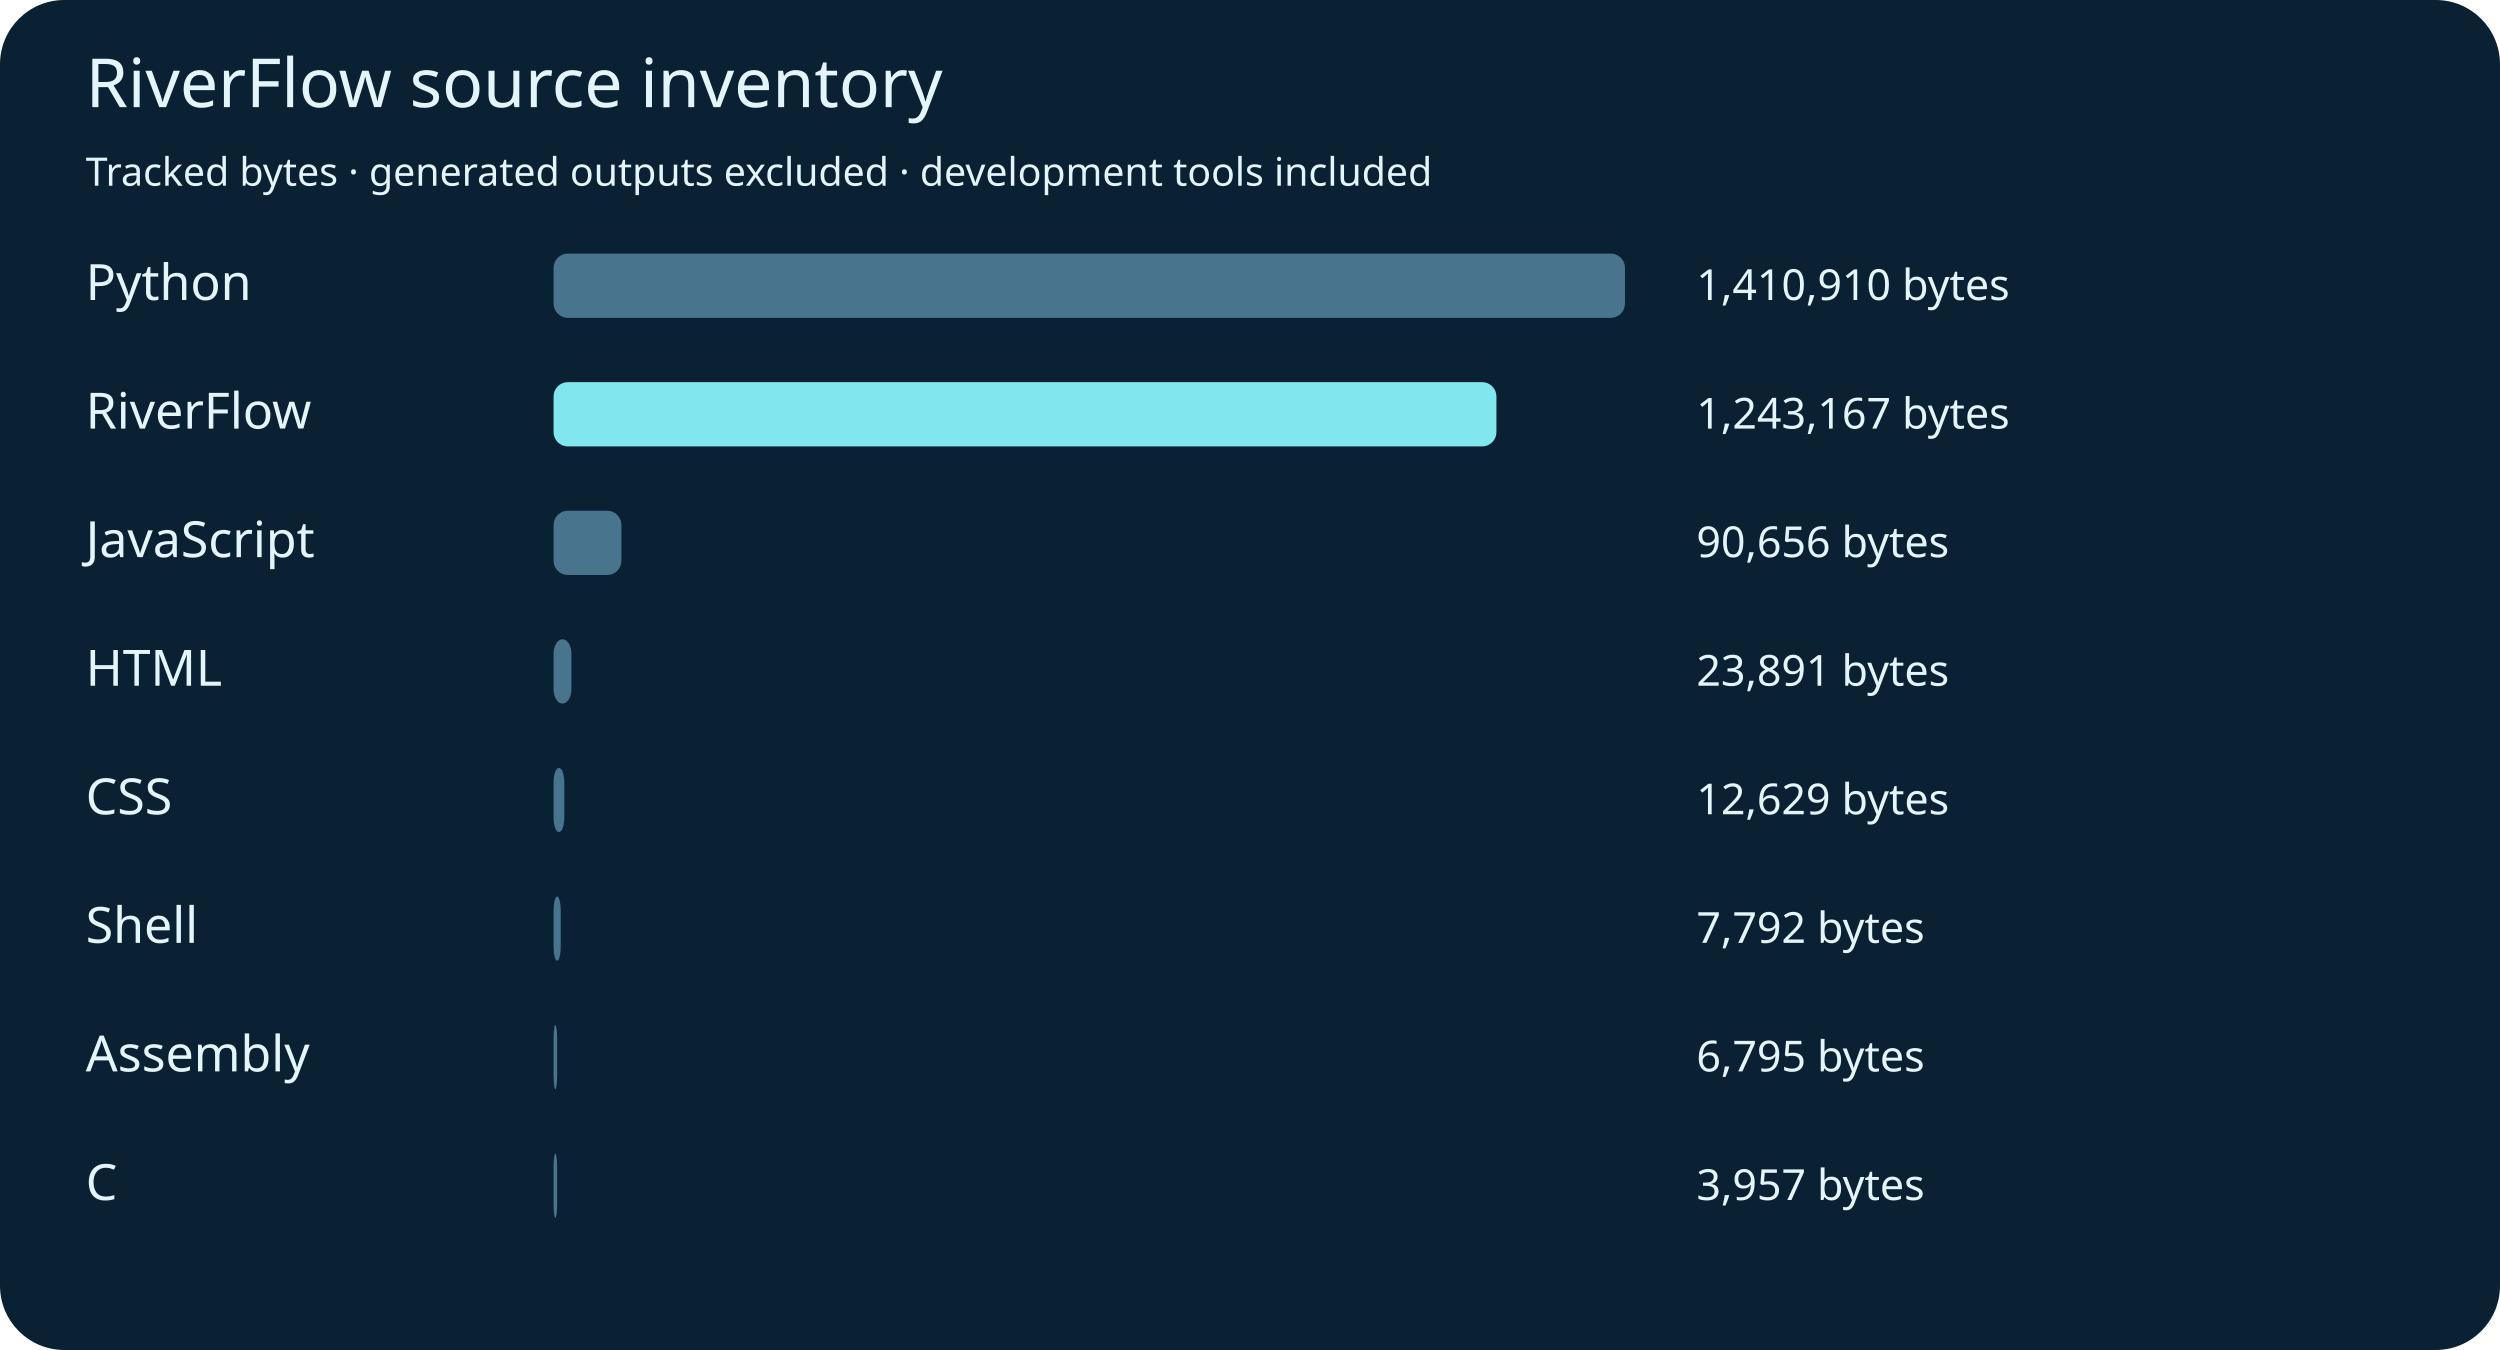
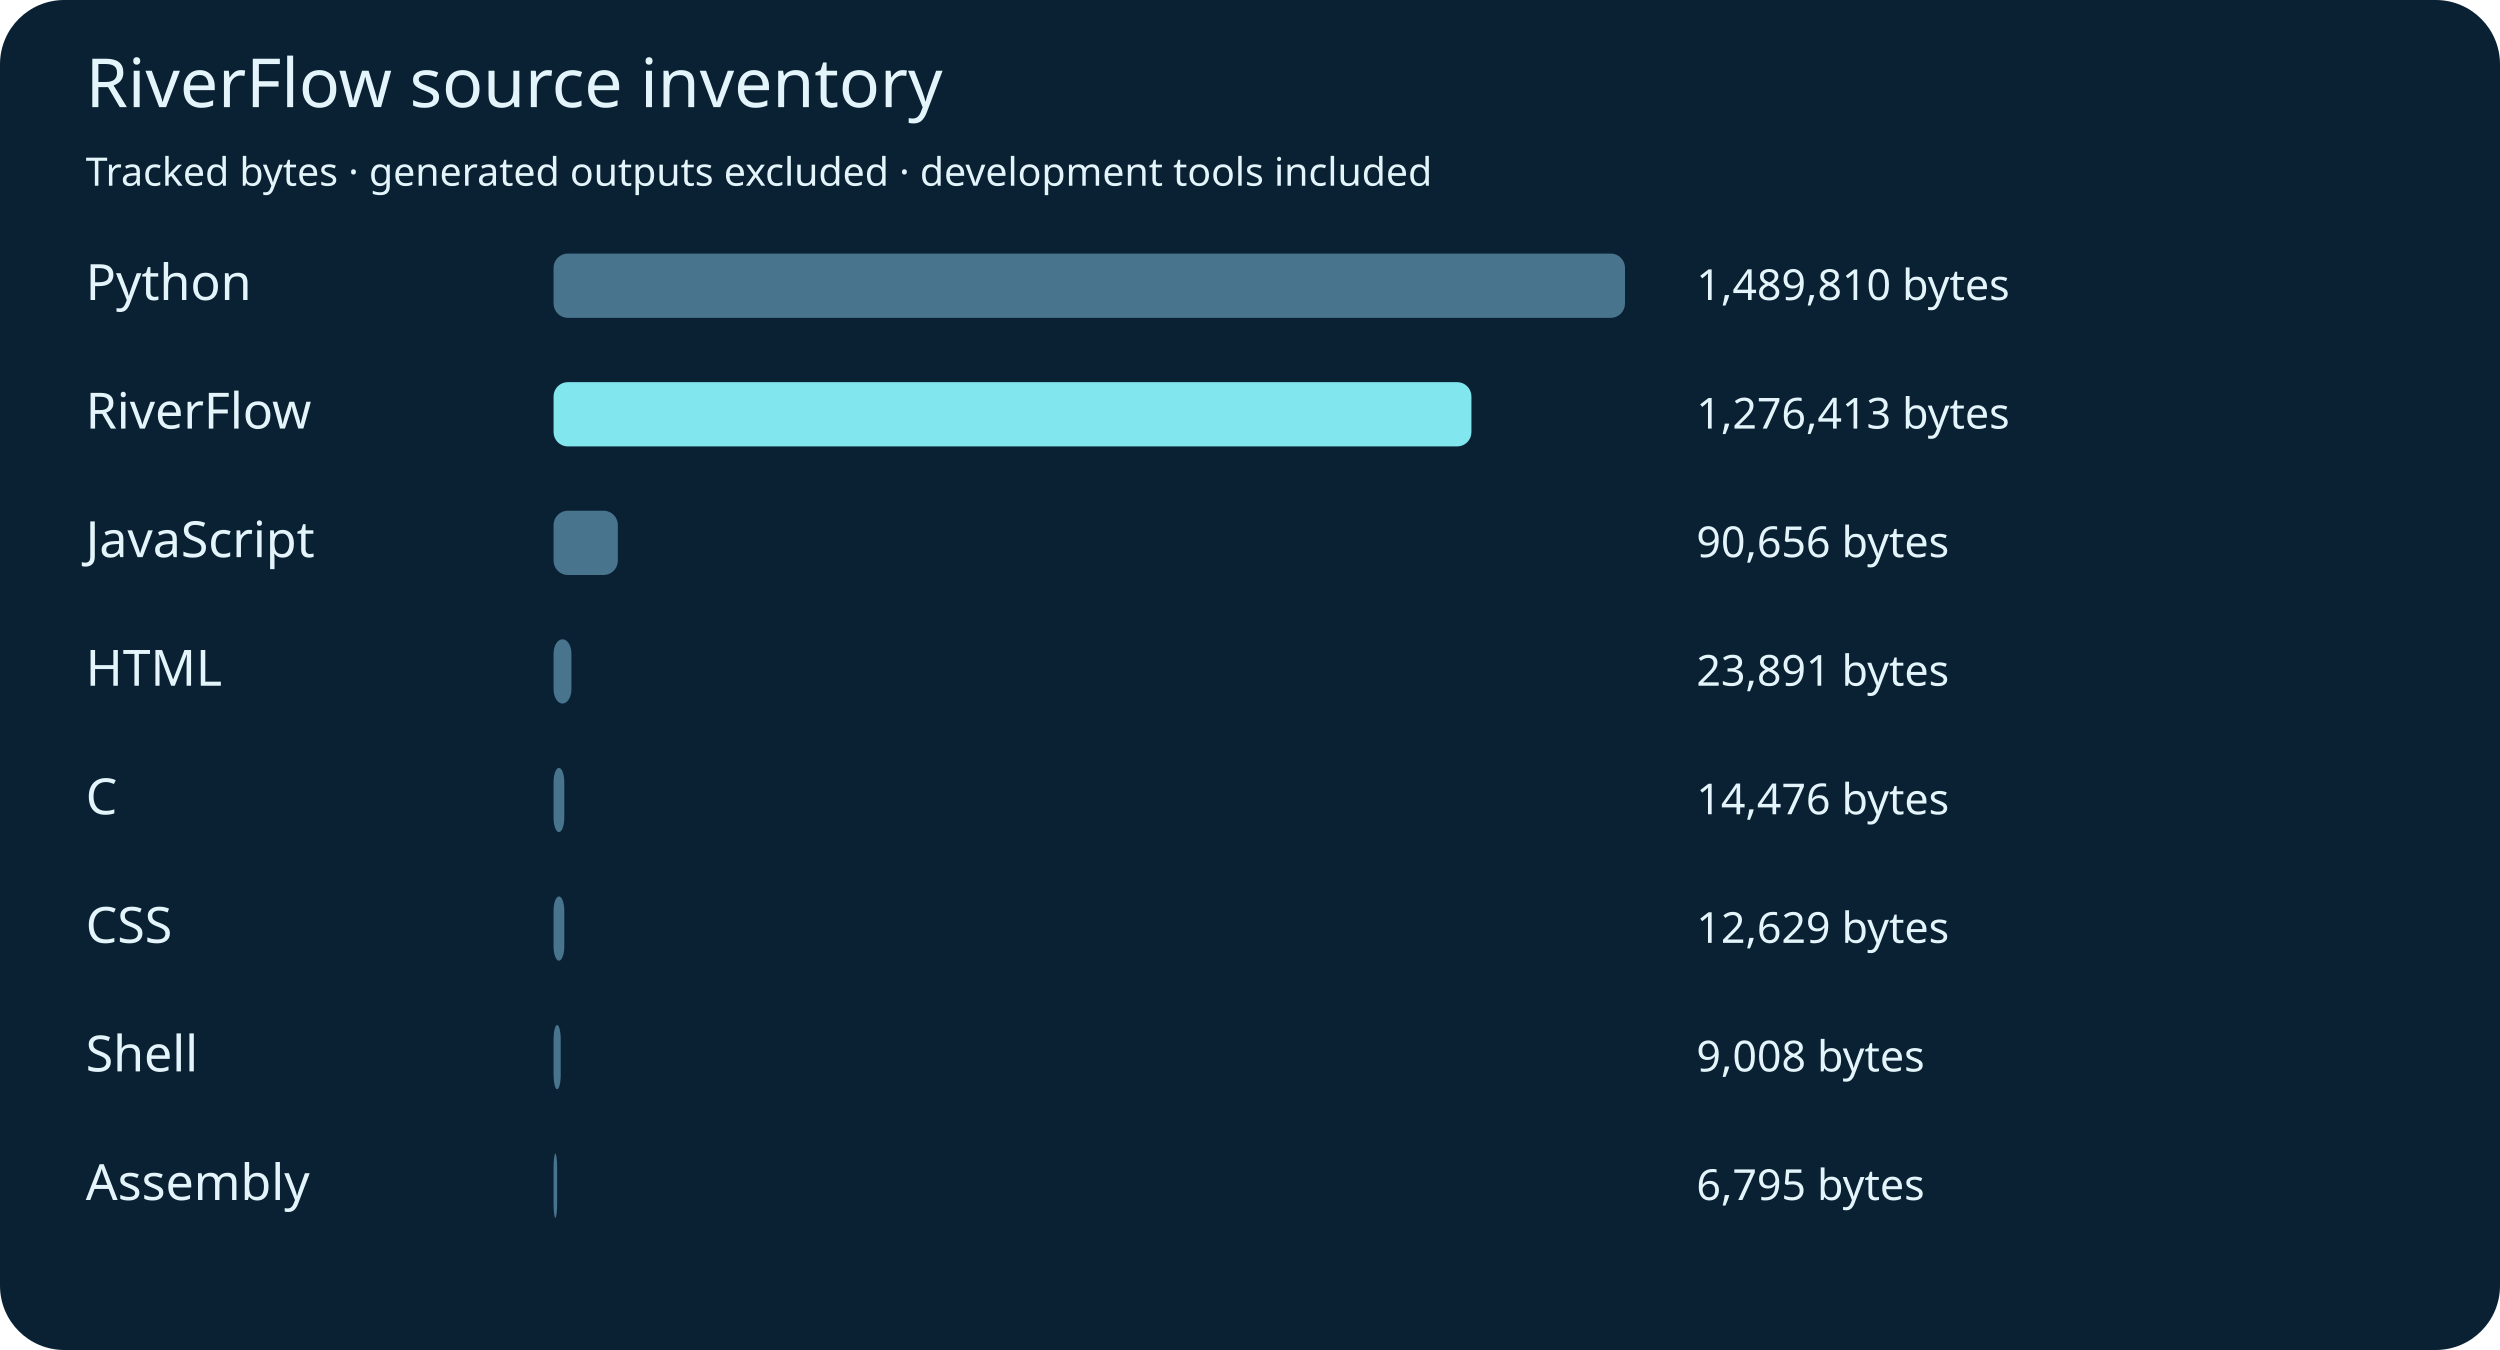
<svg xmlns="http://www.w3.org/2000/svg" role="img" aria-labelledby="title desc" width="700" height="378" viewBox="0 0 700 378">
  <rect width="700" height="378" rx="18" fill="#0a2133" />
  <g font-family="sans-serif" fill="#e3f5fa">
    <text x="24" y="30" font-size="19">RiverFlow source inventory</text>
    <text x="24" y="52" font-size="11">Tracked bytes · generated outputs excluded · development tools included</text>
    <text x="24" y="84" font-size="14">Python</text>
    <rect x="155" y="71" width="300" height="18" rx="4" fill="#49748e" />
-     <text x="475" y="84" font-size="12">1,410,910 bytes</text>
+     <text x="475" y="84" font-size="12">1,489,810 bytes</text>
    <text x="24" y="120" font-size="14">RiverFlow</text>
-     <rect x="155" y="107" width="264" height="18" rx="4" fill="#82e6ef" />
-     <text x="475" y="120" font-size="12">1,243,167 bytes</text>
+     <rect x="155" y="107" width="257" height="18" rx="4" fill="#82e6ef" />
+     <text x="475" y="120" font-size="12">1,276,413 bytes</text>
    <text x="24" y="156" font-size="14">JavaScript</text>
-     <rect x="155" y="143" width="19" height="18" rx="4" fill="#49748e" />
+     <rect x="155" y="143" width="18" height="18" rx="4" fill="#49748e" />
    <text x="475" y="156" font-size="12">90,656 bytes</text>
    <text x="24" y="192" font-size="14">HTML</text>
    <rect x="155" y="179" width="5" height="18" rx="4" fill="#49748e" />
    <text x="475" y="192" font-size="12">23,891 bytes</text>
-     <text x="24" y="228" font-size="14">CSS</text>
+     <text x="24" y="228" font-size="14">C</text>
    <rect x="155" y="215" width="3" height="18" rx="4" fill="#49748e" />
-     <text x="475" y="228" font-size="12">12,629 bytes</text>
-     <text x="24" y="264" font-size="14">Shell</text>
-     <rect x="155" y="251" width="2" height="18" rx="4" fill="#49748e" />
-     <text x="475" y="264" font-size="12">7,792 bytes</text>
-     <text x="24" y="300" font-size="14">Assembly</text>
-     <rect x="155" y="287" width="1" height="18" rx="4" fill="#49748e" />
-     <text x="475" y="300" font-size="12">6,795 bytes</text>
-     <text x="24" y="336" font-size="14">C</text>
+     <text x="475" y="228" font-size="12">14,476 bytes</text>
+     <text x="24" y="264" font-size="14">CSS</text>
+     <rect x="155" y="251" width="3" height="18" rx="4" fill="#49748e" />
+     <text x="475" y="264" font-size="12">12,629 bytes</text>
+     <text x="24" y="300" font-size="14">Shell</text>
+     <rect x="155" y="287" width="2" height="18" rx="4" fill="#49748e" />
+     <text x="475" y="300" font-size="12">9,008 bytes</text>
+     <text x="24" y="336" font-size="14">Assembly</text>
    <rect x="155" y="323" width="1" height="18" rx="4" fill="#49748e" />
-     <text x="475" y="336" font-size="12">3,957 bytes</text>
+     <text x="475" y="336" font-size="12">6,795 bytes</text>
  </g>
</svg>
